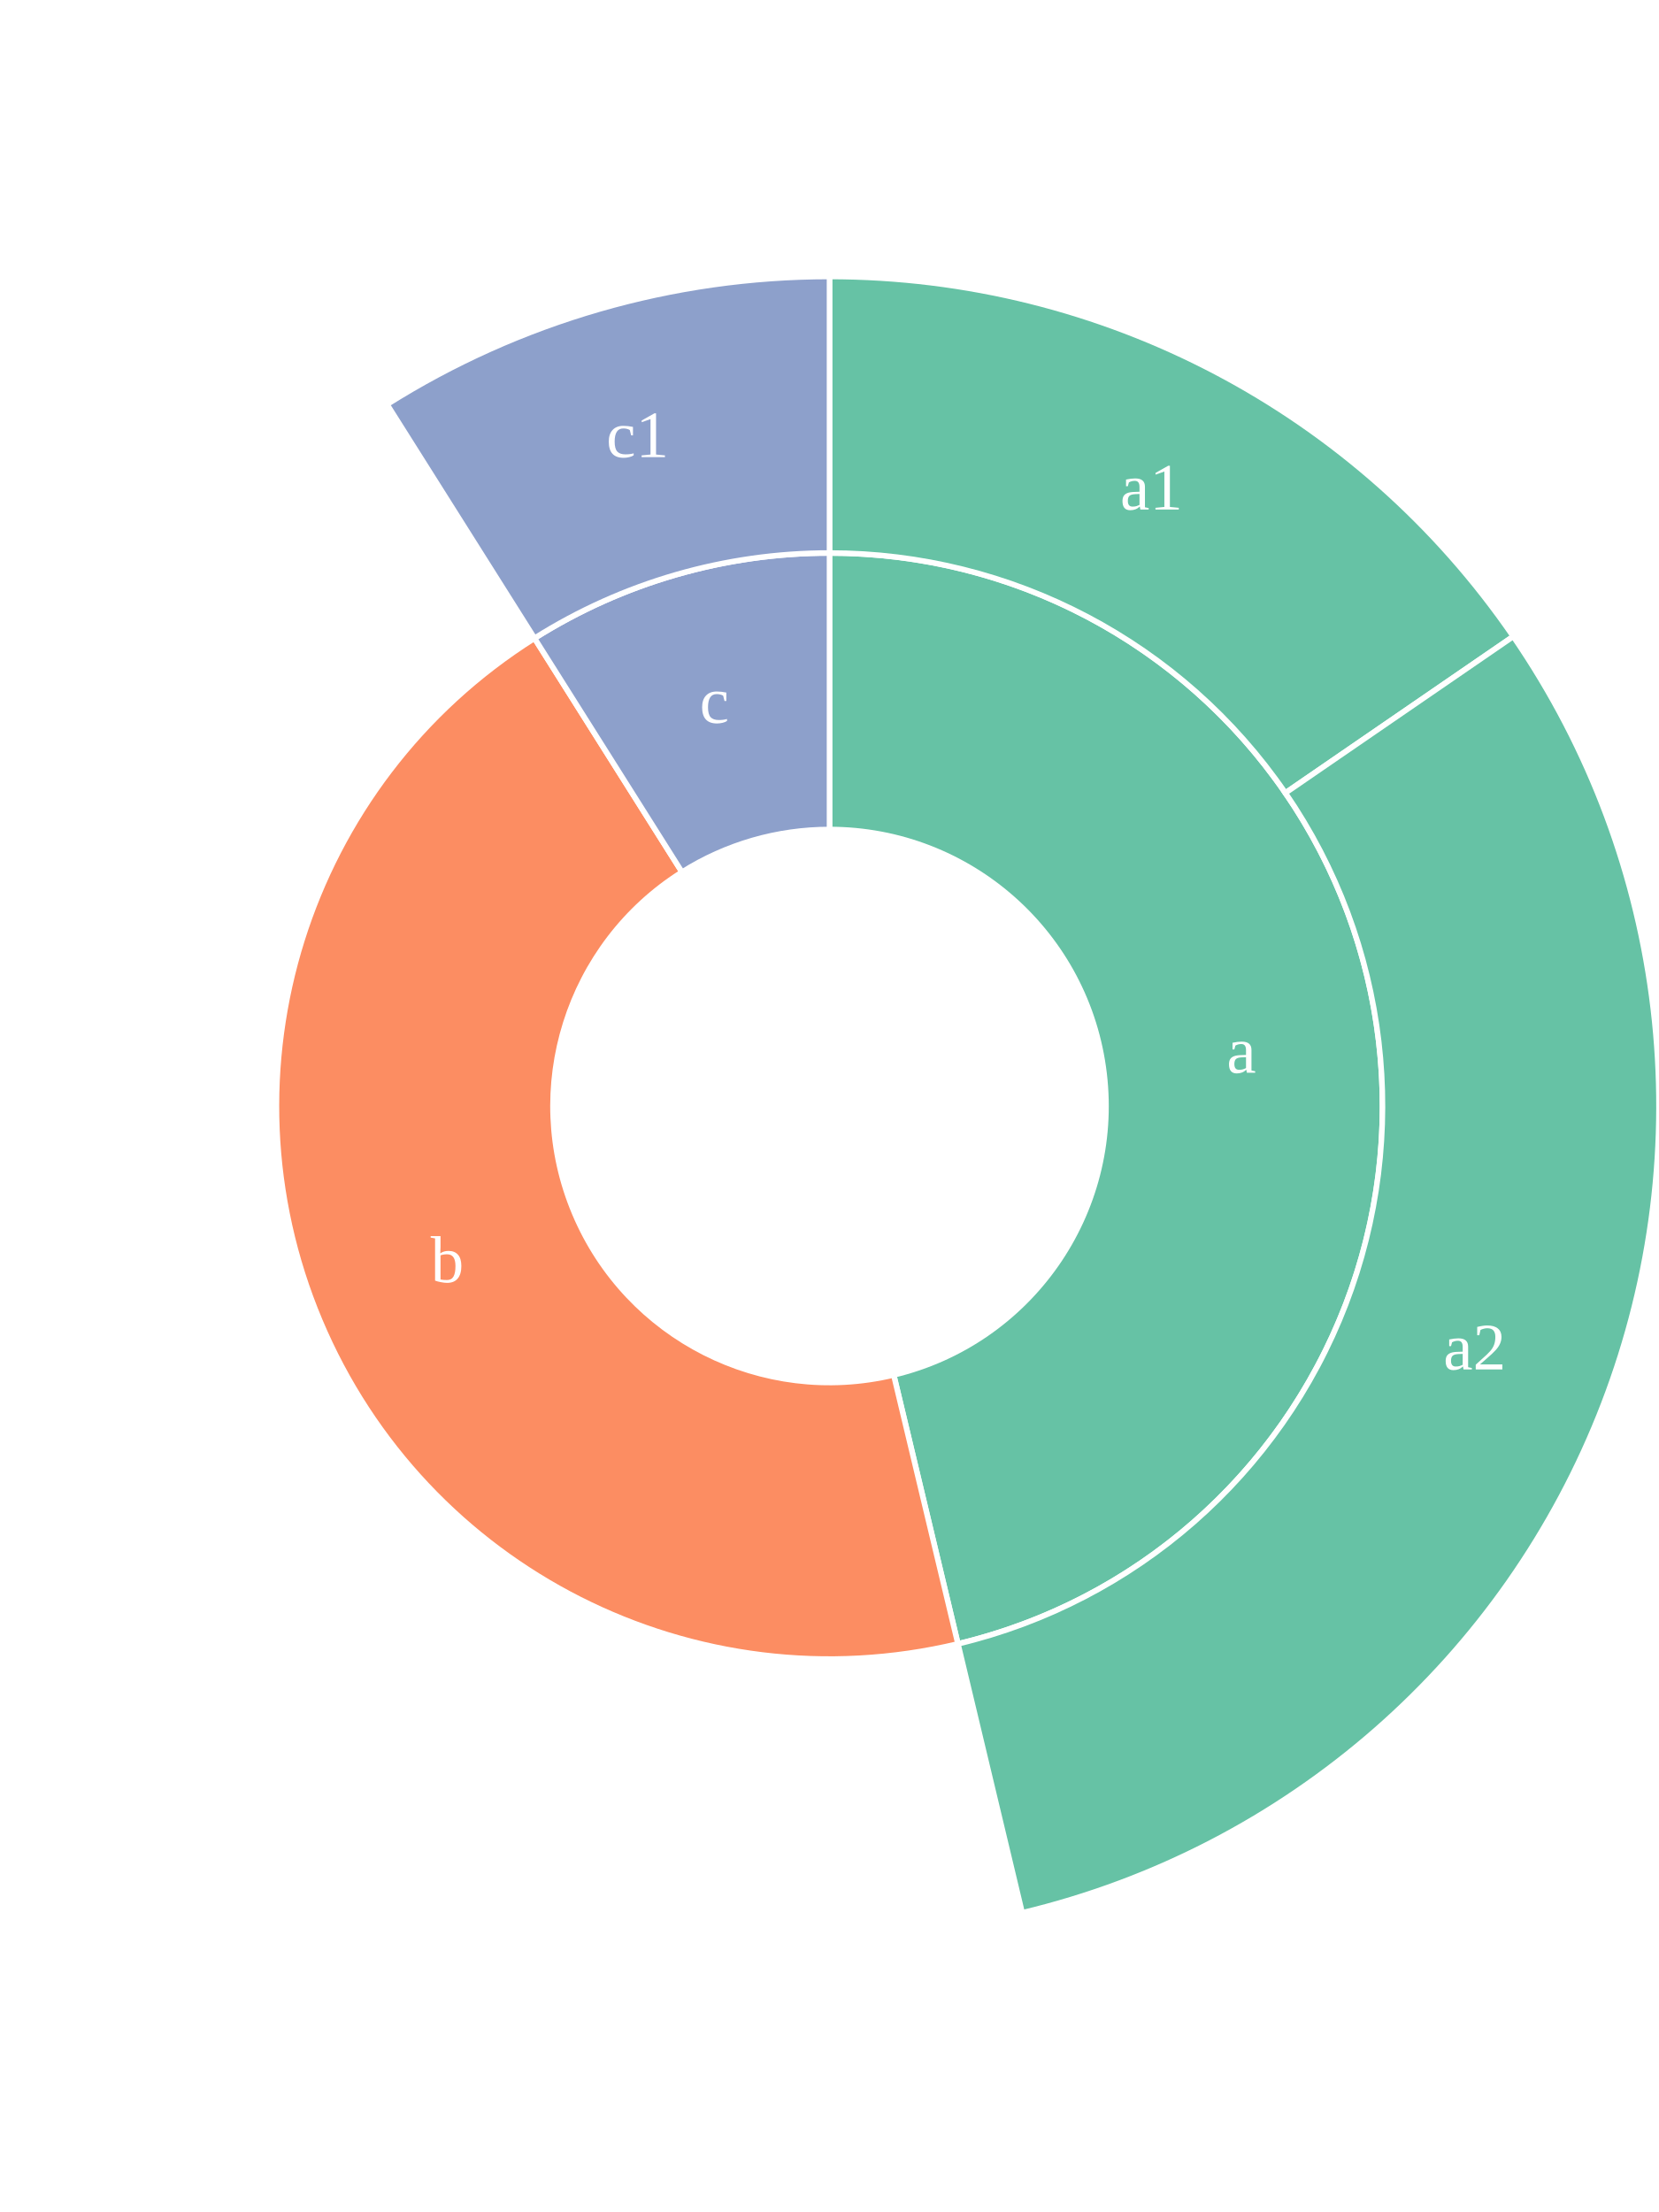
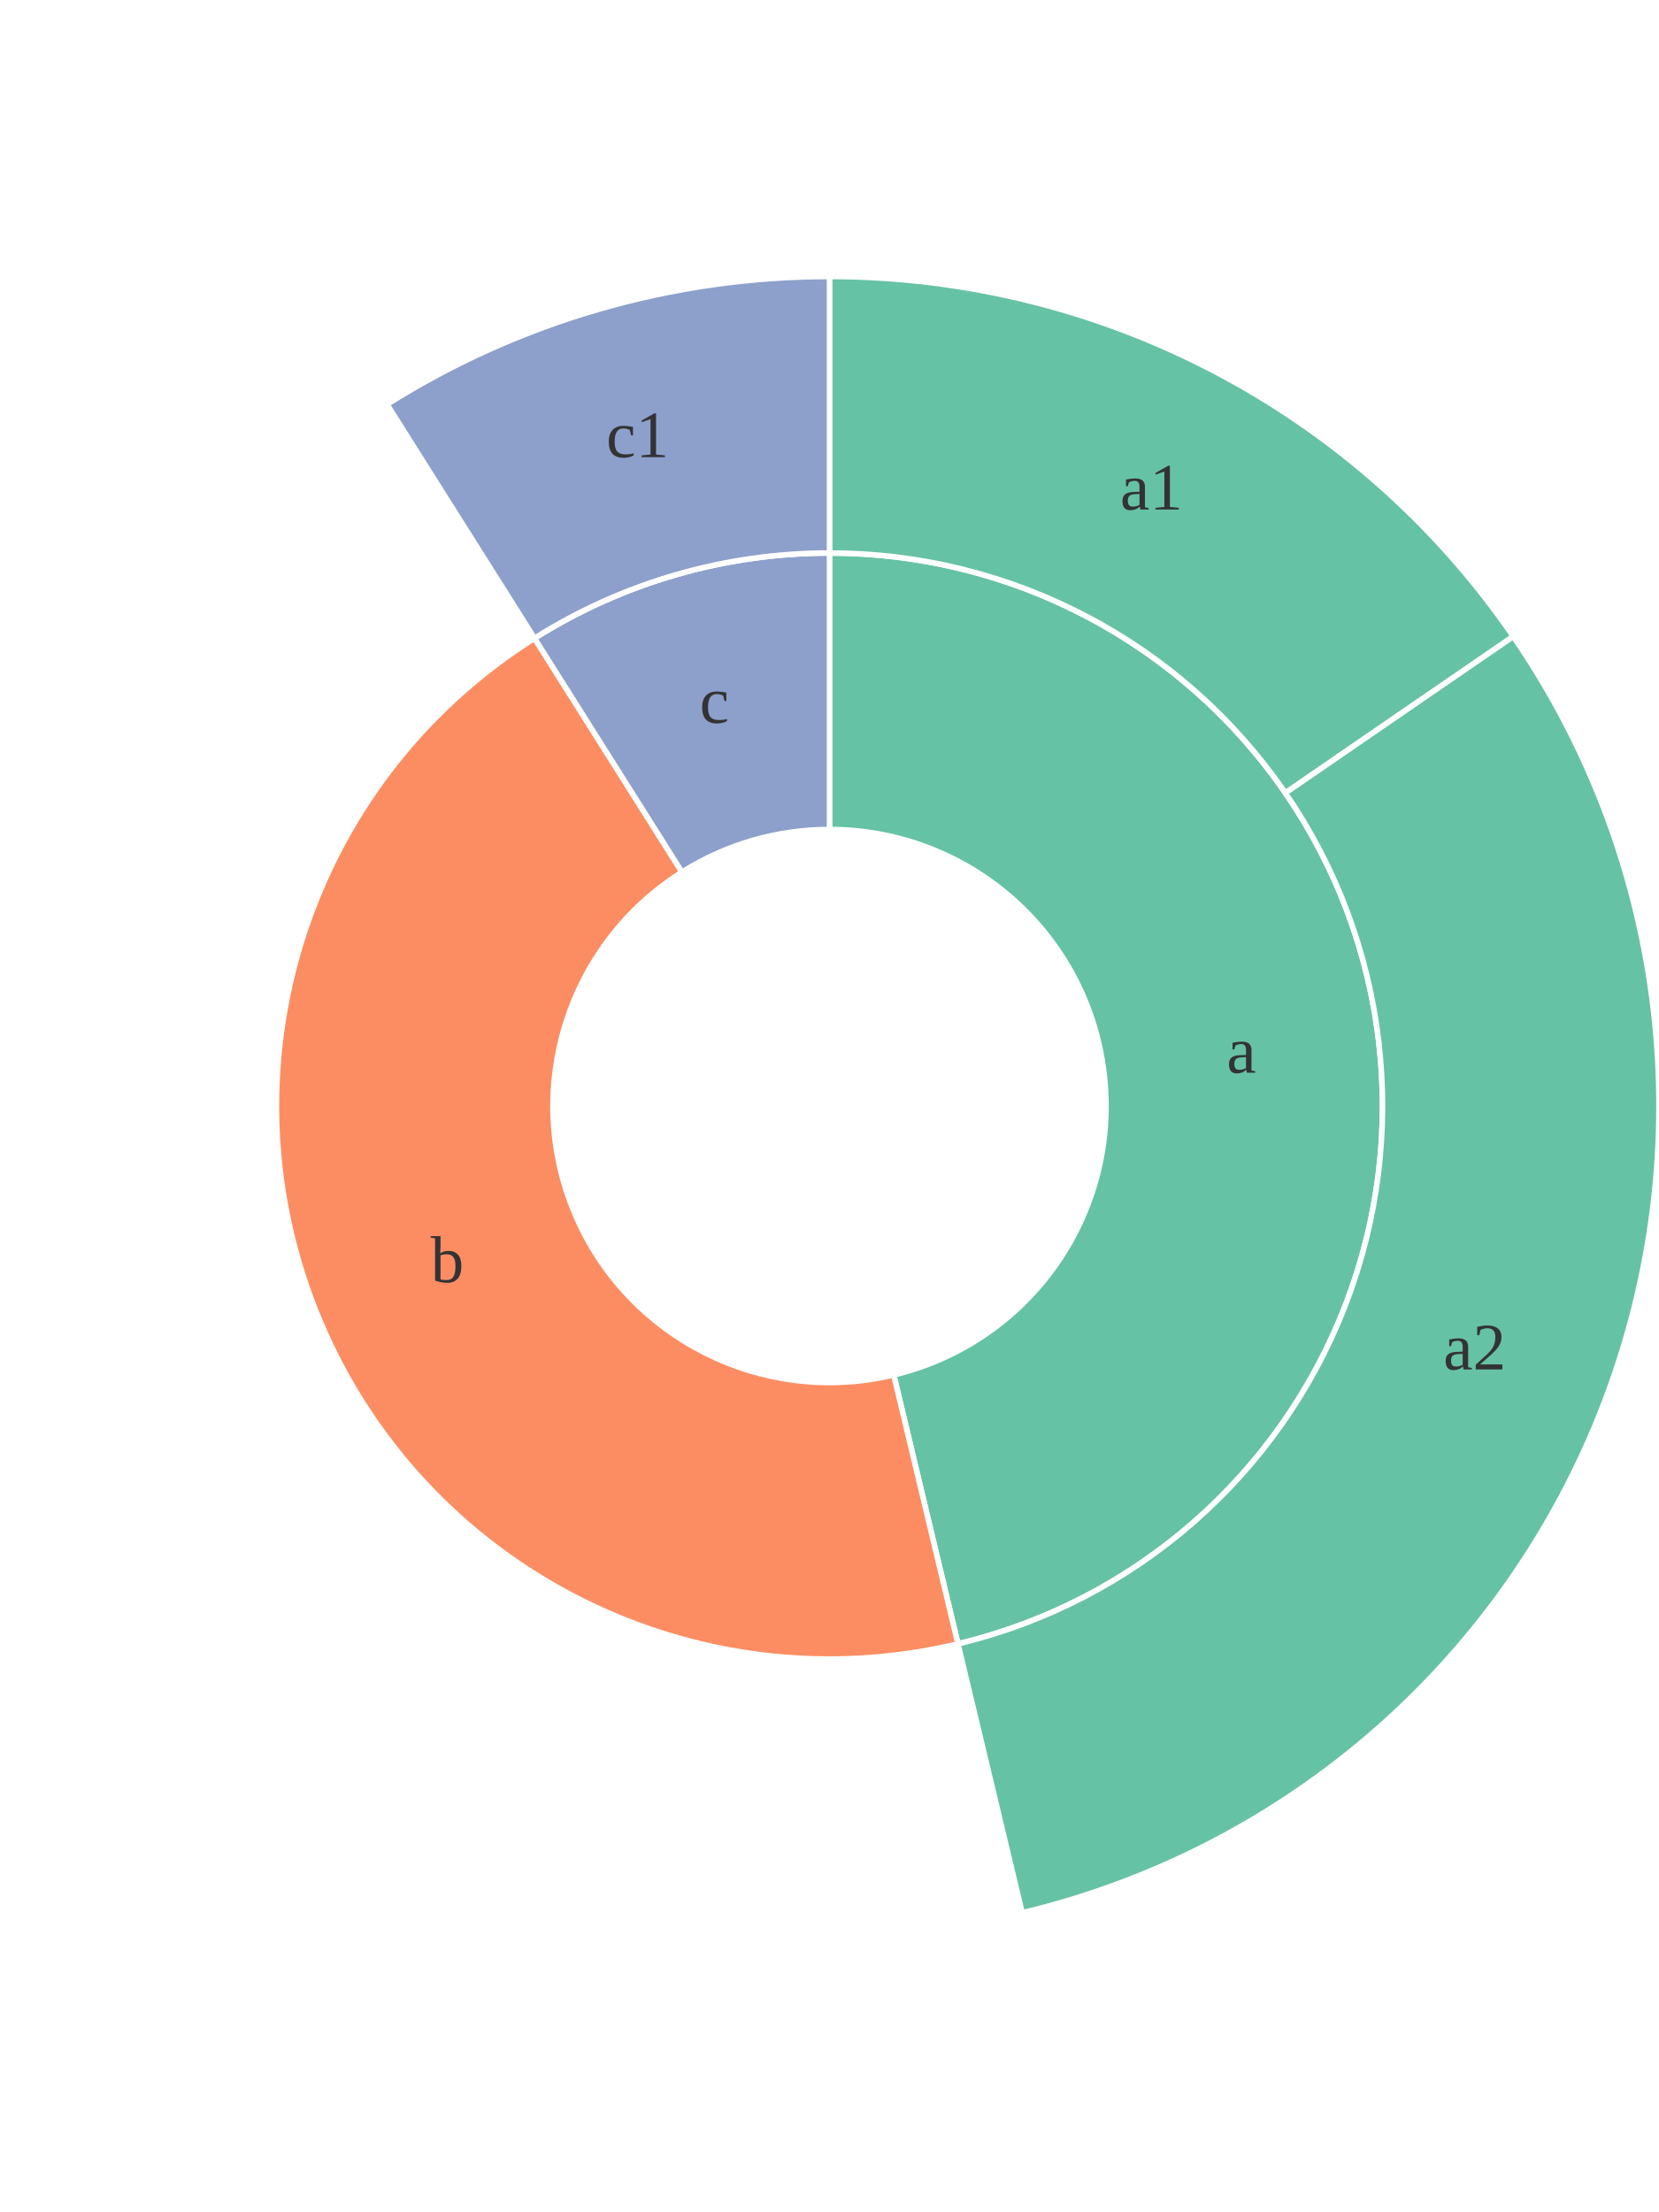
<svg width="300" height="400" font-family="var(--vis-font-family, sans-serif)" role="img" viewBox="0 0 300 400">
  <g transform="translate(150, 200)">
    <path d="M0,-100A100,100,0,0,1,23.23,97.264L11.615,48.632A50,50,0,0,0,0,-50Z" fill="#66c2a5" stroke="var(--vis-background, #ffffff)" stroke-width="1" />
-     <text x="74.485" y="-8.772" text-anchor="middle" dominant-baseline="middle" font-size="var(--vis-label-size, 12px)" fill="var(--vis-background, #ffffff)">a</text>
    <path d="M0,-150A150,150,0,0,1,123.652,-84.913L82.435,-56.608A100,100,0,0,0,0,-100Z" fill="#66c2a5" stroke="var(--vis-background, #ffffff)" stroke-width="1" />
-     <text x="58.223" y="-110.612" text-anchor="middle" dominant-baseline="middle" font-size="var(--vis-label-size, 12px)" fill="var(--vis-background, #ffffff)">a1</text>
    <path d="M123.652,-84.913A150,150,0,0,1,34.846,145.896L23.23,97.264A100,100,0,0,0,82.435,-56.608Z" fill="#66c2a5" stroke="var(--vis-background, #ffffff)" stroke-width="1" />
-     <text x="116.662" y="44.887" text-anchor="middle" dominant-baseline="middle" font-size="var(--vis-label-size, 12px)" fill="var(--vis-background, #ffffff)">a2</text>
    <path d="M23.23,97.264A100,100,0,0,1,-53.345,-84.583L-26.672,-42.292A50,50,0,0,0,11.615,48.632Z" fill="#fc8d62" stroke="var(--vis-background, #ffffff)" stroke-width="1" />
-     <text x="-69.122" y="29.107" text-anchor="middle" dominant-baseline="middle" font-size="var(--vis-label-size, 12px)" fill="var(--vis-background, #ffffff)">b</text>
    <path d="M-53.345,-84.583A100,100,0,0,1,0,-100L0,-50A50,50,0,0,0,-26.672,-42.292Z" fill="#8da0cb" stroke="var(--vis-background, #ffffff)" stroke-width="1" />
-     <text x="-20.823" y="-72.051" text-anchor="middle" dominant-baseline="middle" font-size="var(--vis-label-size, 12px)" fill="var(--vis-background, #ffffff)">c</text>
    <path d="M-80.017,-126.875A150,150,0,0,1,0,-150L0,-100A100,100,0,0,0,-53.345,-84.583Z" fill="#8da0cb" stroke="var(--vis-background, #ffffff)" stroke-width="1" />
-     <text x="-34.705" y="-120.086" text-anchor="middle" dominant-baseline="middle" font-size="var(--vis-label-size, 12px)" fill="var(--vis-background, #ffffff)">c1</text>
+     <text x="74.485" y="-8.772" text-anchor="middle" dominant-baseline="middle" font-size="var(--vis-label-size, 12px)" fill="#333333">a</text>
+     <text x="58.223" y="-110.612" text-anchor="middle" dominant-baseline="middle" font-size="var(--vis-label-size, 12px)" fill="#333333">a1</text>
+     <text x="116.662" y="44.887" text-anchor="middle" dominant-baseline="middle" font-size="var(--vis-label-size, 12px)" fill="#333333">a2</text>
+     <text x="-69.122" y="29.107" text-anchor="middle" dominant-baseline="middle" font-size="var(--vis-label-size, 12px)" fill="#333333">b</text>
+     <text x="-20.823" y="-72.051" text-anchor="middle" dominant-baseline="middle" font-size="var(--vis-label-size, 12px)" fill="#333333">c</text>
+     <text x="-34.705" y="-120.086" text-anchor="middle" dominant-baseline="middle" font-size="var(--vis-label-size, 12px)" fill="#333333">c1</text>
  </g>
</svg>
